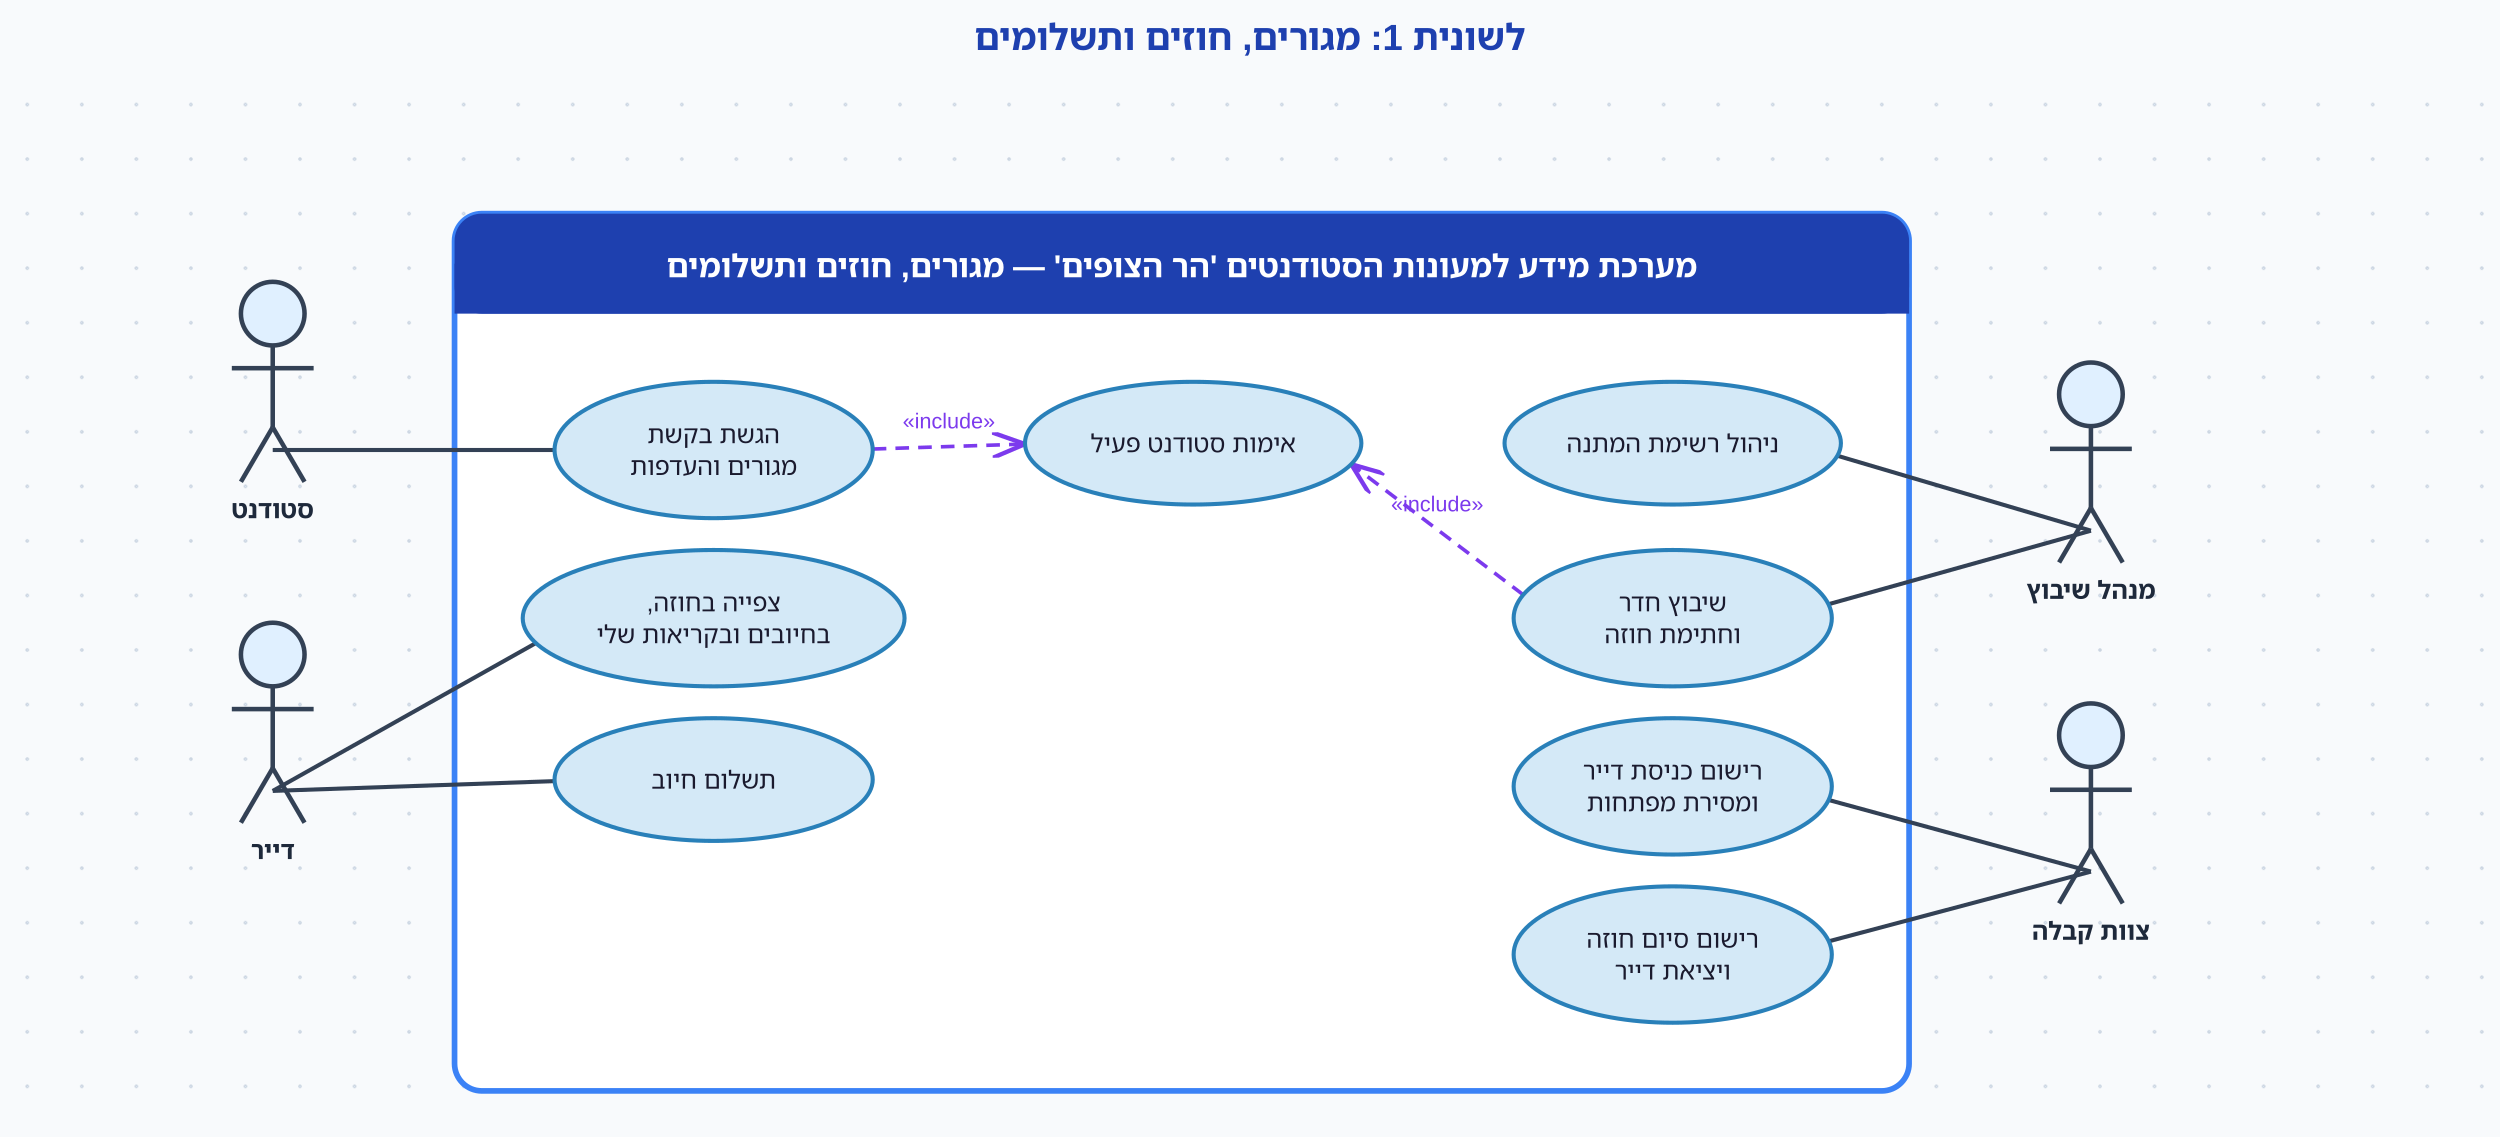
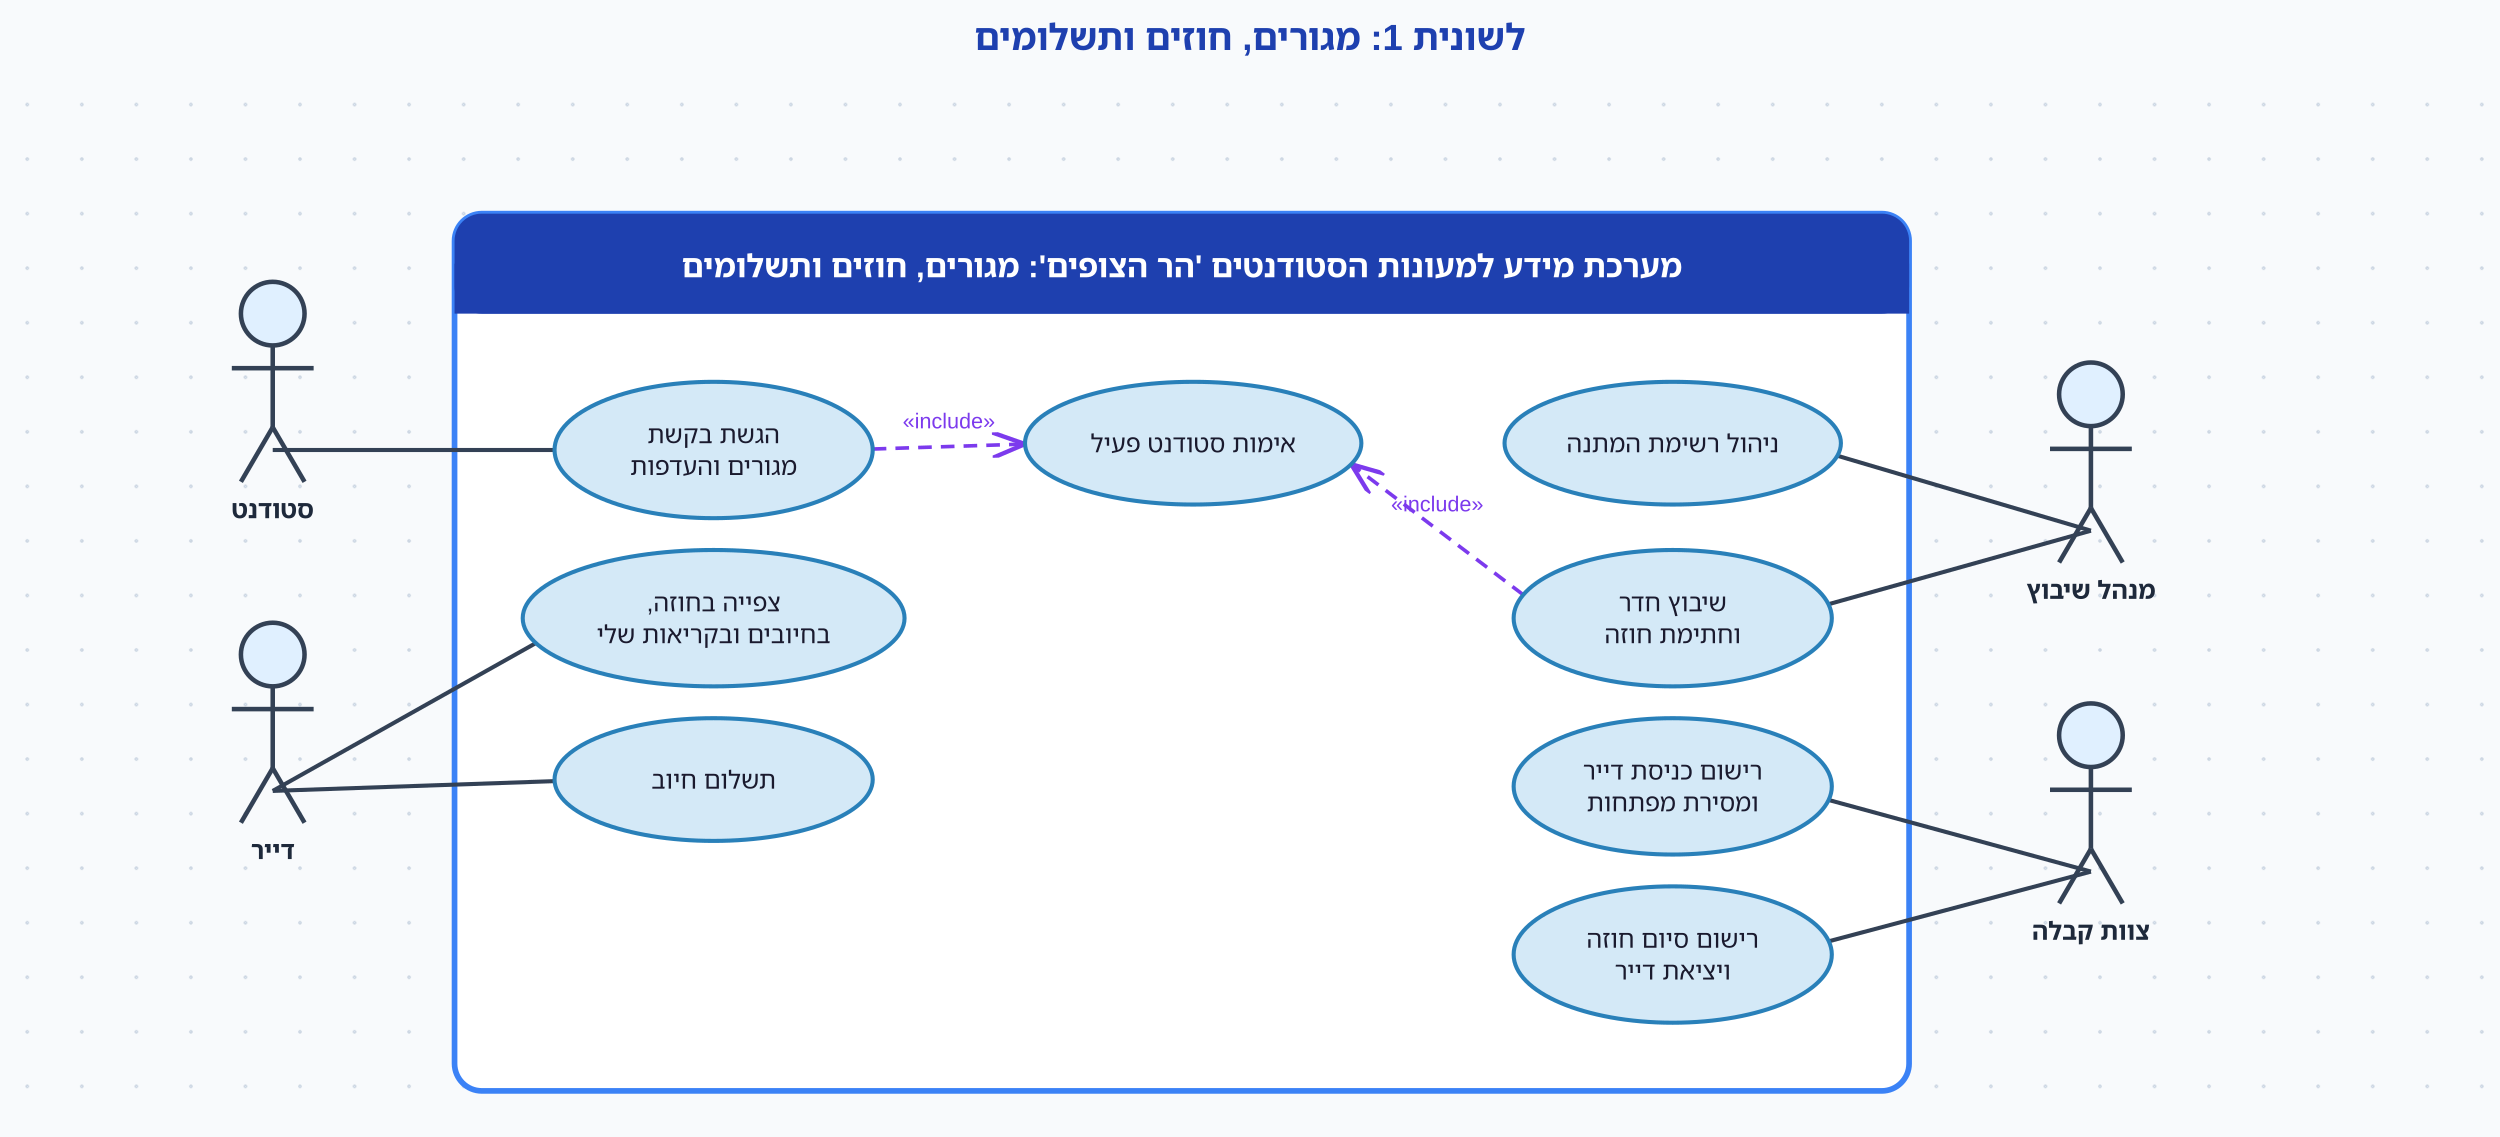
<svg xmlns="http://www.w3.org/2000/svg" width="1100" height="500" viewBox="0 0 1100 500">
  <style>text{font-family:'Noto Sans Hebrew','Segoe UI',Arial,sans-serif;} .conn-hitbox{pointer-events:none;} .timing-label text, .extend-note text{font-family:'Noto Sans Hebrew','Segoe UI',Arial,sans-serif;}</style>
  <rect width="100%" height="100%" fill="#f8fafc" />
  <text x="550.0" y="22" text-anchor="middle" font-size="16" font-weight="700" fill="#1e40af" direction="rtl">לשונית 1: מגורים, חוזים ותשלומים</text>
  <svg x="0" y="34" width="1100.0" height="566.0" viewBox="0 0 1100 566">
    <defs>
      <pattern id="dots-0" width="24" height="24" patternUnits="userSpaceOnUse">
        <circle cx="12" cy="12" r="0.8" fill="#cbd5e1" />
      </pattern>
      <marker id="arrow-include-0" markerWidth="10" markerHeight="7" refX="9" refY="3.5" orient="auto">
        <polyline points="0 0, 9 3.5, 0 7" fill="none" stroke="#7c3aed" stroke-width="1.2" />
      </marker>
    </defs>
    <rect x="0" y="0" width="100%" height="100%" fill="#f8fafc" />
    <rect x="0" y="0" width="100%" height="100%" fill="url(#dots-0)" />
    <rect class="system-boundary" x="200" y="60" width="640" height="386" rx="12" fill="#ffffff" stroke="#3b82f6" stroke-width="2.5" />
    <rect x="200" y="60" width="640" height="44" rx="12" fill="#1e40af" />
    <rect x="200" y="82" width="640" height="22" fill="#1e40af" />
-     <text x="520.0" y="88" text-anchor="middle" font-size="14" font-weight="700" fill="#ffffff" direction="rtl" font-family="'Noto Sans Hebrew',sans-serif">מערכת מידע למעונות הסטודנטים 'הר הצופים' — מגורים, חוזים ותשלומים</text>
+     <text x="520.0" y="88" text-anchor="middle" font-size="14" font-weight="700" fill="#ffffff" direction="rtl" font-family="'Noto Sans Hebrew',sans-serif">מערכת מידע למעונות הסטודנטים 'הר הצופים': מגורים, חוזים ותשלומים</text>
    <line data-conn-from="student" data-conn-to="uc-apply" x1="120" y1="164" x2="244" y2="164" stroke="#334155" stroke-width="1.8" />
    <line class="conn-hitbox" data-conn-id="a1" data-hitbox-from="student" data-hitbox-to="uc-apply" x1="120" y1="164" x2="244" y2="164" stroke="transparent" stroke-width="14" data-hover-wired="1" />
    <line data-conn-from="assign-mgr" data-conn-to="uc-waitlist" x1="920" y1="199.5" x2="808.431" y2="166.53" stroke="#334155" stroke-width="1.8" />
    <line class="conn-hitbox" data-conn-id="a2" data-hitbox-from="assign-mgr" data-hitbox-to="uc-waitlist" x1="920" y1="199.5" x2="808.431" y2="166.53" stroke="transparent" stroke-width="14" data-hover-wired="1" />
    <line data-conn-from="assign-mgr" data-conn-to="uc-assign" x1="920" y1="199.5" x2="804.516" y2="231.856" stroke="#334155" stroke-width="1.8" />
    <line class="conn-hitbox" data-conn-id="a3" data-hitbox-from="assign-mgr" data-hitbox-to="uc-assign" x1="920" y1="199.5" x2="804.516" y2="231.856" stroke="transparent" stroke-width="14" data-hover-wired="1" />
    <line data-conn-from="reception" data-conn-to="uc-checkin" x1="920" y1="349.5" x2="804.59" y2="317.991" stroke="#334155" stroke-width="1.8" />
    <line class="conn-hitbox" data-conn-id="a4" data-hitbox-from="reception" data-hitbox-to="uc-checkin" x1="920" y1="349.5" x2="804.59" y2="317.991" stroke="transparent" stroke-width="14" data-hover-wired="1" />
    <line data-conn-from="reception" data-conn-to="uc-checkout" x1="920" y1="349.5" x2="804.662" y2="380.163" stroke="#334155" stroke-width="1.8" />
    <line class="conn-hitbox" data-conn-id="a5" data-hitbox-from="reception" data-hitbox-to="uc-checkout" x1="920" y1="349.5" x2="804.662" y2="380.163" stroke="transparent" stroke-width="14" data-hover-wired="1" />
    <line data-conn-from="tenant" data-conn-to="uc-view-my" x1="120" y1="314" x2="235.788" y2="248.943" stroke="#334155" stroke-width="1.8" />
    <line class="conn-hitbox" data-conn-id="a6" data-hitbox-from="tenant" data-hitbox-to="uc-view-my" x1="120" y1="314" x2="235.788" y2="248.943" stroke="transparent" stroke-width="14" data-hover-wired="1" />
    <line data-conn-from="tenant" data-conn-to="uc-pay" x1="120" y1="314" x2="244.023" y2="309.696" stroke="#334155" stroke-width="1.8" />
    <line class="conn-hitbox" data-conn-id="a7" data-hitbox-from="tenant" data-hitbox-to="uc-pay" x1="120" y1="314" x2="244.023" y2="309.696" stroke="transparent" stroke-width="14" data-hover-wired="1" />
    <line data-conn-from="uc-apply" data-conn-to="uc-verify" x1="383.993" y1="163.574" x2="451.007" y2="161.384" stroke="#7c3aed" stroke-width="1.6" stroke-dasharray="6 4" marker-end="url(#arrow-include-0)" />
    <line class="conn-hitbox" data-hitbox-from="uc-apply" data-hitbox-to="uc-verify" x1="383.993" y1="163.574" x2="451.007" y2="161.384" stroke="transparent" stroke-width="14" data-hover-wired="1" style="cursor: pointer;" />
    <text data-label-for="uc-apply uc-verify" x="417.5" y="154.479" text-anchor="middle" font-size="9.5" fill="#7c3aed" font-family="'IBM Plex Mono',monospace">«include»</text>
    <line data-conn-from="uc-assign" data-conn-to="uc-verify" x1="670.242" y1="227.716" x2="594.516" y2="170.256" stroke="#7c3aed" stroke-width="1.6" stroke-dasharray="6 4" marker-end="url(#arrow-include-0)" />
    <line class="conn-hitbox" data-hitbox-from="uc-assign" data-hitbox-to="uc-verify" x1="670.242" y1="227.716" x2="594.516" y2="170.256" stroke="transparent" stroke-width="14" data-hover-wired="1" style="cursor: pointer;" />
    <text data-label-for="uc-assign uc-verify" x="632.379" y="190.986" text-anchor="middle" font-size="9.5" fill="#7c3aed" font-family="'IBM Plex Mono',monospace">«include»</text>
    <g id="uc-group-uc-apply" data-uc-id="uc-apply">
      <ellipse cx="314" cy="164" rx="70" ry="30" fill="#d4e9f7" stroke="#2980b9" stroke-width="1.8" />
      <text x="314" y="161" text-anchor="middle" font-size="11" font-weight="500" fill="#1a1a2e" direction="rtl" font-family="'Noto Sans Hebrew',sans-serif">הגשת בקשת</text>
      <text x="314" y="175" text-anchor="middle" font-size="11" font-weight="500" fill="#1a1a2e" direction="rtl" font-family="'Noto Sans Hebrew',sans-serif">מגורים והעדפות</text>
    </g>
    <g id="uc-group-uc-verify" data-uc-id="uc-verify">
      <ellipse cx="525" cy="161" rx="74" ry="27" fill="#d4e9f7" stroke="#2980b9" stroke-width="1.8" />
      <text x="525" y="165" text-anchor="middle" font-size="11" font-weight="500" fill="#1a1a2e" direction="rtl" font-family="'Noto Sans Hebrew',sans-serif">אימות סטודנט פעיל</text>
    </g>
    <g id="uc-group-uc-waitlist" data-uc-id="uc-waitlist">
      <ellipse cx="736" cy="161" rx="74" ry="27" fill="#d4e9f7" stroke="#2980b9" stroke-width="1.8" />
      <text x="736" y="165" text-anchor="middle" font-size="11" font-weight="500" fill="#1a1a2e" direction="rtl" font-family="'Noto Sans Hebrew',sans-serif">ניהול רשימת המתנה</text>
    </g>
    <g id="uc-group-uc-assign" data-uc-id="uc-assign">
      <ellipse cx="736" cy="238" rx="70" ry="30" fill="#d4e9f7" stroke="#2980b9" stroke-width="1.8" />
      <text x="736" y="235" text-anchor="middle" font-size="11" font-weight="500" fill="#1a1a2e" direction="rtl" font-family="'Noto Sans Hebrew',sans-serif">שיבוץ חדר</text>
      <text x="736" y="249" text-anchor="middle" font-size="11" font-weight="500" fill="#1a1a2e" direction="rtl" font-family="'Noto Sans Hebrew',sans-serif">וחתימת חוזה</text>
    </g>
    <g id="uc-group-uc-checkin" data-uc-id="uc-checkin">
      <ellipse cx="736" cy="312" rx="70" ry="30" fill="#d4e9f7" stroke="#2980b9" stroke-width="1.8" />
      <text x="736" y="309" text-anchor="middle" font-size="11" font-weight="500" fill="#1a1a2e" direction="rtl" font-family="'Noto Sans Hebrew',sans-serif">רישום כניסת דייר</text>
      <text x="736" y="323" text-anchor="middle" font-size="11" font-weight="500" fill="#1a1a2e" direction="rtl" font-family="'Noto Sans Hebrew',sans-serif">ומסירת מפתחות</text>
    </g>
    <g id="uc-group-uc-checkout" data-uc-id="uc-checkout">
      <ellipse cx="736" cy="386" rx="70" ry="30" fill="#d4e9f7" stroke="#2980b9" stroke-width="1.8" />
      <text x="736" y="383" text-anchor="middle" font-size="11" font-weight="500" fill="#1a1a2e" direction="rtl" font-family="'Noto Sans Hebrew',sans-serif">רישום סיום חוזה</text>
      <text x="736" y="397" text-anchor="middle" font-size="11" font-weight="500" fill="#1a1a2e" direction="rtl" font-family="'Noto Sans Hebrew',sans-serif">ויציאת דייר</text>
    </g>
    <g id="uc-group-uc-view-my" data-uc-id="uc-view-my">
      <ellipse cx="314" cy="238" rx="84" ry="30" fill="#d4e9f7" stroke="#2980b9" stroke-width="1.8" />
      <text x="314" y="235" text-anchor="middle" font-size="11" font-weight="500" fill="#1a1a2e" direction="rtl" font-family="'Noto Sans Hebrew',sans-serif">צפייה בחוזה,</text>
      <text x="314" y="249" text-anchor="middle" font-size="11" font-weight="500" fill="#1a1a2e" direction="rtl" font-family="'Noto Sans Hebrew',sans-serif">בחיובים ובקריאות שלי</text>
    </g>
    <g id="uc-group-uc-pay" data-uc-id="uc-pay">
      <ellipse cx="314" cy="309" rx="70" ry="27" fill="#d4e9f7" stroke="#2980b9" stroke-width="1.8" />
      <text x="314" y="313" text-anchor="middle" font-size="11" font-weight="500" fill="#1a1a2e" direction="rtl" font-family="'Noto Sans Hebrew',sans-serif">תשלום חיוב</text>
    </g>
    <g id="actor-group-student" data-actor-id="student" transform="translate(120,164)">
      <circle cx="0" cy="-60" r="14" fill="#e0f0ff" stroke="#334155" stroke-width="2" />
      <line x1="0" y1="-46" x2="0" y2="-10" stroke="#334155" stroke-width="2" />
      <line x1="-18" y1="-36" x2="18" y2="-36" stroke="#334155" stroke-width="2" />
      <line x1="0" y1="-10" x2="-14" y2="14" stroke="#334155" stroke-width="2" />
      <line x1="0" y1="-10" x2="14" y2="14" stroke="#334155" stroke-width="2" />
      <text x="0" y="30" text-anchor="middle" font-size="11" font-weight="600" fill="#1e293b" direction="rtl" font-family="'Noto Sans Hebrew',sans-serif">סטודנט</text>
    </g>
    <g id="actor-group-tenant" data-actor-id="tenant" transform="translate(120,314)">
      <circle cx="0" cy="-60" r="14" fill="#e0f0ff" stroke="#334155" stroke-width="2" />
      <line x1="0" y1="-46" x2="0" y2="-10" stroke="#334155" stroke-width="2" />
      <line x1="-18" y1="-36" x2="18" y2="-36" stroke="#334155" stroke-width="2" />
      <line x1="0" y1="-10" x2="-14" y2="14" stroke="#334155" stroke-width="2" />
      <line x1="0" y1="-10" x2="14" y2="14" stroke="#334155" stroke-width="2" />
      <text x="0" y="30" text-anchor="middle" font-size="11" font-weight="600" fill="#1e293b" direction="rtl" font-family="'Noto Sans Hebrew',sans-serif">דייר</text>
    </g>
    <g id="actor-group-assign-mgr" data-actor-id="assign-mgr" transform="translate(920,199.5)">
      <circle cx="0" cy="-60" r="14" fill="#e0f0ff" stroke="#334155" stroke-width="2" />
      <line x1="0" y1="-46" x2="0" y2="-10" stroke="#334155" stroke-width="2" />
      <line x1="-18" y1="-36" x2="18" y2="-36" stroke="#334155" stroke-width="2" />
      <line x1="0" y1="-10" x2="-14" y2="14" stroke="#334155" stroke-width="2" />
      <line x1="0" y1="-10" x2="14" y2="14" stroke="#334155" stroke-width="2" />
      <text x="0" y="30" text-anchor="middle" font-size="11" font-weight="600" fill="#1e293b" direction="rtl" font-family="'Noto Sans Hebrew',sans-serif">מנהל שיבוץ</text>
    </g>
    <g id="actor-group-reception" data-actor-id="reception" transform="translate(920,349.5)">
      <circle cx="0" cy="-60" r="14" fill="#e0f0ff" stroke="#334155" stroke-width="2" />
      <line x1="0" y1="-46" x2="0" y2="-10" stroke="#334155" stroke-width="2" />
      <line x1="-18" y1="-36" x2="18" y2="-36" stroke="#334155" stroke-width="2" />
      <line x1="0" y1="-10" x2="-14" y2="14" stroke="#334155" stroke-width="2" />
      <line x1="0" y1="-10" x2="14" y2="14" stroke="#334155" stroke-width="2" />
      <text x="0" y="30" text-anchor="middle" font-size="11" font-weight="600" fill="#1e293b" direction="rtl" font-family="'Noto Sans Hebrew',sans-serif">צוות קבלה</text>
    </g>
  </svg>
  <text x="550.0" y="642.0" text-anchor="middle" font-size="16" font-weight="700" fill="#1e40af" direction="rtl">לשונית 2: תחזוקה</text>
  <svg x="0" y="654.0" width="1100.0" height="412.0" viewBox="0 0 1100 412">
    <defs>
      <pattern id="dots-1" width="24" height="24" patternUnits="userSpaceOnUse">
        <circle cx="12" cy="12" r="0.8" fill="#cbd5e1" />
      </pattern>
      <marker id="arrow-include-1" markerWidth="10" markerHeight="7" refX="9" refY="3.5" orient="auto">
        <polyline points="0 0, 9 3.5, 0 7" fill="none" stroke="#7c3aed" stroke-width="1.2" />
      </marker>
    </defs>
    <rect x="0" y="0" width="100%" height="100%" fill="#f8fafc" />
    <rect x="0" y="0" width="100%" height="100%" fill="url(#dots-1)" />
    <rect class="system-boundary" x="200" y="60" width="640" height="232" rx="12" fill="#ffffff" stroke="#3b82f6" stroke-width="2.5" />
    <rect x="200" y="60" width="640" height="44" rx="12" fill="#1e40af" />
    <rect x="200" y="82" width="640" height="22" fill="#1e40af" />
-     <text x="520.0" y="88" text-anchor="middle" font-size="14" font-weight="700" fill="#ffffff" direction="rtl" font-family="'Noto Sans Hebrew',sans-serif">מערכת מידע למעונות הסטודנטים 'הר הצופים' — תחזוקה</text>
+     <text x="520.0" y="88" text-anchor="middle" font-size="14" font-weight="700" fill="#ffffff" direction="rtl" font-family="'Noto Sans Hebrew',sans-serif">מערכת מידע למעונות הסטודנטים 'הר הצופים': תחזוקה</text>
    <line data-conn-from="tenant" data-conn-to="uc-open-call" x1="120" y1="164" x2="234" y2="164" stroke="#334155" stroke-width="1.8" />
    <line class="conn-hitbox" data-conn-id="a8" data-hitbox-from="tenant" data-hitbox-to="uc-open-call" x1="120" y1="164" x2="234" y2="164" stroke="transparent" stroke-width="14" data-hover-wired="1" />
    <line data-conn-from="maint-mgr" data-conn-to="uc-open-call" x1="120" y1="314" x2="249.744" y2="182.956" stroke="#334155" stroke-width="1.8" />
    <line class="conn-hitbox" data-conn-id="a9" data-hitbox-from="maint-mgr" data-hitbox-to="uc-open-call" x1="120" y1="314" x2="249.744" y2="182.956" stroke="transparent" stroke-width="14" data-hover-wired="1" />
    <line data-conn-from="maint-mgr" data-conn-to="uc-assign-tech" x1="120" y1="314" x2="236.002" y2="245.652" stroke="#334155" stroke-width="1.8" />
    <line class="conn-hitbox" data-conn-id="a10" data-hitbox-from="maint-mgr" data-hitbox-to="uc-assign-tech" x1="120" y1="314" x2="236.002" y2="245.652" stroke="transparent" stroke-width="14" data-hover-wired="1" />
    <line data-conn-from="technician" data-conn-to="uc-handle-call" x1="920" y1="164" x2="810" y2="164" stroke="#334155" stroke-width="1.8" />
    <line class="conn-hitbox" data-conn-id="a11" data-hitbox-from="technician" data-hitbox-to="uc-handle-call" x1="920" y1="164" x2="810" y2="164" stroke="transparent" stroke-width="14" data-hover-wired="1" />
    <g id="uc-group-uc-open-call" data-uc-id="uc-open-call">
      <ellipse cx="304" cy="164" rx="70" ry="30" fill="#d4e9f7" stroke="#2980b9" stroke-width="1.8" />
      <text x="304" y="161" text-anchor="middle" font-size="11" font-weight="500" fill="#1a1a2e" direction="rtl" font-family="'Noto Sans Hebrew',sans-serif">פתיחת קריאת</text>
      <text x="304" y="175" text-anchor="middle" font-size="11" font-weight="500" fill="#1a1a2e" direction="rtl" font-family="'Noto Sans Hebrew',sans-serif">תחזוקה</text>
    </g>
    <g id="uc-group-uc-assign-tech" data-uc-id="uc-assign-tech">
      <ellipse cx="304" cy="235" rx="74" ry="27" fill="#d4e9f7" stroke="#2980b9" stroke-width="1.8" />
      <text x="304" y="239" text-anchor="middle" font-size="11" font-weight="500" fill="#1a1a2e" direction="rtl" font-family="'Noto Sans Hebrew',sans-serif">שיוך טכנאי לקריאה</text>
    </g>
    <g id="uc-group-uc-handle-call" data-uc-id="uc-handle-call">
      <ellipse cx="733" cy="164" rx="77" ry="30" fill="#d4e9f7" stroke="#2980b9" stroke-width="1.8" />
      <text x="733" y="161" text-anchor="middle" font-size="11" font-weight="500" fill="#1a1a2e" direction="rtl" font-family="'Noto Sans Hebrew',sans-serif">עדכון טיפול וסגירת</text>
      <text x="733" y="175" text-anchor="middle" font-size="11" font-weight="500" fill="#1a1a2e" direction="rtl" font-family="'Noto Sans Hebrew',sans-serif">קריאה או דחייתה</text>
    </g>
    <g id="actor-group-maint-mgr" data-actor-id="maint-mgr" transform="translate(120,314)">
      <circle cx="0" cy="-60" r="14" fill="#e0f0ff" stroke="#334155" stroke-width="2" />
      <line x1="0" y1="-46" x2="0" y2="-10" stroke="#334155" stroke-width="2" />
      <line x1="-18" y1="-36" x2="18" y2="-36" stroke="#334155" stroke-width="2" />
      <line x1="0" y1="-10" x2="-14" y2="14" stroke="#334155" stroke-width="2" />
      <line x1="0" y1="-10" x2="14" y2="14" stroke="#334155" stroke-width="2" />
      <text x="0" y="30" text-anchor="middle" font-size="11" font-weight="600" fill="#1e293b" direction="rtl" font-family="'Noto Sans Hebrew',sans-serif">מנהל אחזקה</text>
    </g>
    <g id="actor-group-tenant" data-actor-id="tenant" transform="translate(120,164)">
      <circle cx="0" cy="-60" r="14" fill="#e0f0ff" stroke="#334155" stroke-width="2" />
      <line x1="0" y1="-46" x2="0" y2="-10" stroke="#334155" stroke-width="2" />
      <line x1="-18" y1="-36" x2="18" y2="-36" stroke="#334155" stroke-width="2" />
      <line x1="0" y1="-10" x2="-14" y2="14" stroke="#334155" stroke-width="2" />
      <line x1="0" y1="-10" x2="14" y2="14" stroke="#334155" stroke-width="2" />
      <text x="0" y="30" text-anchor="middle" font-size="11" font-weight="600" fill="#1e293b" direction="rtl" font-family="'Noto Sans Hebrew',sans-serif">דייר</text>
    </g>
    <g id="actor-group-technician" data-actor-id="technician" transform="translate(920,164)">
      <circle cx="0" cy="-60" r="14" fill="#e0f0ff" stroke="#334155" stroke-width="2" />
      <line x1="0" y1="-46" x2="0" y2="-10" stroke="#334155" stroke-width="2" />
      <line x1="-18" y1="-36" x2="18" y2="-36" stroke="#334155" stroke-width="2" />
      <line x1="0" y1="-10" x2="-14" y2="14" stroke="#334155" stroke-width="2" />
      <line x1="0" y1="-10" x2="14" y2="14" stroke="#334155" stroke-width="2" />
      <text x="0" y="30" text-anchor="middle" font-size="11" font-weight="600" fill="#1e293b" direction="rtl" font-family="'Noto Sans Hebrew',sans-serif">טכנאי</text>
    </g>
  </svg>
  <text x="550.0" y="1108.0" text-anchor="middle" font-size="16" font-weight="700" fill="#1e40af" direction="rtl">לשונית 3: ניהול מערכת ודוחות</text>
  <svg x="0" y="1120.0" width="1100.0" height="622.0" viewBox="0 0 1100 622">
    <defs>
      <pattern id="dots-2" width="24" height="24" patternUnits="userSpaceOnUse">
        <circle cx="12" cy="12" r="0.8" fill="#cbd5e1" />
      </pattern>
      <marker id="arrow-include-2" markerWidth="10" markerHeight="7" refX="9" refY="3.5" orient="auto">
        <polyline points="0 0, 9 3.5, 0 7" fill="none" stroke="#7c3aed" stroke-width="1.2" />
      </marker>
    </defs>
    <rect x="0" y="0" width="100%" height="100%" fill="#f8fafc" />
    <rect x="0" y="0" width="100%" height="100%" fill="url(#dots-2)" />
    <rect class="system-boundary" x="200" y="60" width="640" height="442" rx="12" fill="#ffffff" stroke="#3b82f6" stroke-width="2.5" />
    <rect x="200" y="60" width="640" height="44" rx="12" fill="#1e40af" />
    <rect x="200" y="82" width="640" height="22" fill="#1e40af" />
-     <text x="520.0" y="88" text-anchor="middle" font-size="14" font-weight="700" fill="#ffffff" direction="rtl" font-family="'Noto Sans Hebrew',sans-serif">מערכת מידע למעונות הסטודנטים 'הר הצופים' — ניהול מערכת ודוחות</text>
+     <text x="520.0" y="88" text-anchor="middle" font-size="14" font-weight="700" fill="#ffffff" direction="rtl" font-family="'Noto Sans Hebrew',sans-serif">מערכת מידע למעונות הסטודנטים 'הר הצופים': ניהול מערכת ודוחות</text>
    <line data-conn-from="dorm-mgr" data-conn-to="uc-occupancy-report" x1="920" y1="311" x2="804.868" y2="249.275" stroke="#334155" stroke-width="1.8" />
    <line class="conn-hitbox" data-conn-id="a12" data-hitbox-from="dorm-mgr" data-hitbox-to="uc-occupancy-report" x1="920" y1="311" x2="804.868" y2="249.275" stroke="transparent" stroke-width="14" data-hover-wired="1" />
    <line data-conn-from="dorm-mgr" data-conn-to="uc-maint-report" x1="920" y1="311" x2="793.775" y2="178.285" stroke="#334155" stroke-width="1.8" />
    <line class="conn-hitbox" data-conn-id="a13" data-hitbox-from="dorm-mgr" data-hitbox-to="uc-maint-report" x1="920" y1="311" x2="793.775" y2="178.285" stroke="transparent" stroke-width="14" data-hover-wired="1" />
    <line data-conn-from="maint-mgr" data-conn-to="uc-maint-report" x1="920" y1="161" x2="810" y2="161" stroke="#334155" stroke-width="1.8" />
    <line class="conn-hitbox" data-conn-id="a14" data-hitbox-from="maint-mgr" data-hitbox-to="uc-maint-report" x1="920" y1="161" x2="810" y2="161" stroke="transparent" stroke-width="14" data-hover-wired="1" />
    <line data-conn-from="dorm-mgr" data-conn-to="uc-manage-buildings" x1="920" y1="311" x2="809.996" y2="309.3" stroke="#334155" stroke-width="1.8" />
    <line class="conn-hitbox" data-conn-id="a15" data-hitbox-from="dorm-mgr" data-hitbox-to="uc-manage-buildings" x1="920" y1="311" x2="809.996" y2="309.3" stroke="transparent" stroke-width="14" data-hover-wired="1" />
    <line data-conn-from="dorm-mgr" data-conn-to="uc-manage-rooms" x1="920" y1="311" x2="805.721" y2="367.705" stroke="#334155" stroke-width="1.8" />
    <line class="conn-hitbox" data-conn-id="a16" data-hitbox-from="dorm-mgr" data-hitbox-to="uc-manage-rooms" x1="920" y1="311" x2="805.721" y2="367.705" stroke="transparent" stroke-width="14" data-hover-wired="1" />
    <line data-conn-from="dorm-mgr" data-conn-to="uc-manage-rates" x1="920" y1="311" x2="796.149" y2="428.877" stroke="#334155" stroke-width="1.8" />
    <line class="conn-hitbox" data-conn-id="a17" data-hitbox-from="dorm-mgr" data-hitbox-to="uc-manage-rates" x1="920" y1="311" x2="796.149" y2="428.877" stroke="transparent" stroke-width="14" data-hover-wired="1" />
    <g id="uc-group-uc-occupancy-report" data-uc-id="uc-occupancy-report">
      <ellipse cx="740" cy="238" rx="70" ry="30" fill="#d4e9f7" stroke="#2980b9" stroke-width="1.8" />
      <text x="740" y="235" text-anchor="middle" font-size="11" font-weight="500" fill="#1a1a2e" direction="rtl" font-family="'Noto Sans Hebrew',sans-serif">הפקת דוח</text>
      <text x="740" y="249" text-anchor="middle" font-size="11" font-weight="500" fill="#1a1a2e" direction="rtl" font-family="'Noto Sans Hebrew',sans-serif">תפוסה חודשי</text>
    </g>
    <g id="uc-group-uc-maint-report" data-uc-id="uc-maint-report">
      <ellipse cx="740" cy="161" rx="70" ry="27" fill="#d4e9f7" stroke="#2980b9" stroke-width="1.8" />
      <text x="740" y="165" text-anchor="middle" font-size="11" font-weight="500" fill="#1a1a2e" direction="rtl" font-family="'Noto Sans Hebrew',sans-serif">הפקת דוח תחזוקה</text>
    </g>
    <g id="uc-group-uc-manage-buildings" data-uc-id="uc-manage-buildings">
      <ellipse cx="740" cy="309" rx="70" ry="27" fill="#d4e9f7" stroke="#2980b9" stroke-width="1.8" />
      <text x="740" y="313" text-anchor="middle" font-size="11" font-weight="500" fill="#1a1a2e" direction="rtl" font-family="'Noto Sans Hebrew',sans-serif">ניהול בניינים</text>
    </g>
    <g id="uc-group-uc-manage-rooms" data-uc-id="uc-manage-rooms">
      <ellipse cx="740" cy="377" rx="70" ry="27" fill="#d4e9f7" stroke="#2980b9" stroke-width="1.8" />
      <text x="740" y="381" text-anchor="middle" font-size="11" font-weight="500" fill="#1a1a2e" direction="rtl" font-family="'Noto Sans Hebrew',sans-serif">ניהול חדרים</text>
    </g>
    <g id="uc-group-uc-manage-rates" data-uc-id="uc-manage-rates">
      <ellipse cx="740" cy="445" rx="70" ry="27" fill="#d4e9f7" stroke="#2980b9" stroke-width="1.8" />
      <text x="740" y="449" text-anchor="middle" font-size="11" font-weight="500" fill="#1a1a2e" direction="rtl" font-family="'Noto Sans Hebrew',sans-serif">ניהול תעריפים</text>
    </g>
    <g id="actor-group-maint-mgr" data-actor-id="maint-mgr" transform="translate(920,161)">
      <circle cx="0" cy="-60" r="14" fill="#e0f0ff" stroke="#334155" stroke-width="2" />
      <line x1="0" y1="-46" x2="0" y2="-10" stroke="#334155" stroke-width="2" />
      <line x1="-18" y1="-36" x2="18" y2="-36" stroke="#334155" stroke-width="2" />
      <line x1="0" y1="-10" x2="-14" y2="14" stroke="#334155" stroke-width="2" />
      <line x1="0" y1="-10" x2="14" y2="14" stroke="#334155" stroke-width="2" />
      <text x="0" y="30" text-anchor="middle" font-size="11" font-weight="600" fill="#1e293b" direction="rtl" font-family="'Noto Sans Hebrew',sans-serif">מנהל אחזקה</text>
    </g>
    <g id="actor-group-dorm-mgr" data-actor-id="dorm-mgr" transform="translate(920,311)">
      <circle cx="0" cy="-60" r="14" fill="#e0f0ff" stroke="#334155" stroke-width="2" />
      <line x1="0" y1="-46" x2="0" y2="-10" stroke="#334155" stroke-width="2" />
      <line x1="-18" y1="-36" x2="18" y2="-36" stroke="#334155" stroke-width="2" />
      <line x1="0" y1="-10" x2="-14" y2="14" stroke="#334155" stroke-width="2" />
      <line x1="0" y1="-10" x2="14" y2="14" stroke="#334155" stroke-width="2" />
      <text x="0" y="30" text-anchor="middle" font-size="11" font-weight="600" fill="#1e293b" direction="rtl" font-family="'Noto Sans Hebrew',sans-serif">מנהל המעונות</text>
    </g>
  </svg>
  <text x="550.0" y="1784.0" text-anchor="middle" font-size="16" font-weight="700" fill="#1e40af" direction="rtl">לשונית 4: תהליכים אוטומטיים</text>
  <svg x="0" y="1796.0" width="1100.0" height="344.0" viewBox="0 0 1100 344">
    <defs>
      <pattern id="dots-3" width="24" height="24" patternUnits="userSpaceOnUse">
        <circle cx="12" cy="12" r="0.8" fill="#cbd5e1" />
      </pattern>
      <marker id="arrow-include-3" markerWidth="10" markerHeight="7" refX="9" refY="3.5" orient="auto">
        <polyline points="0 0, 9 3.5, 0 7" fill="none" stroke="#7c3aed" stroke-width="1.2" />
      </marker>
    </defs>
    <rect x="0" y="0" width="100%" height="100%" fill="#f8fafc" />
    <rect x="0" y="0" width="100%" height="100%" fill="url(#dots-3)" />
    <rect class="system-boundary" x="200" y="60" width="640" height="164" rx="12" fill="#ffffff" stroke="#3b82f6" stroke-width="2.5" />
    <rect x="200" y="60" width="640" height="44" rx="12" fill="#1e40af" />
    <rect x="200" y="82" width="640" height="22" fill="#1e40af" />
-     <text x="520.0" y="88" text-anchor="middle" font-size="14" font-weight="700" fill="#ffffff" direction="rtl" font-family="'Noto Sans Hebrew',sans-serif">מערכת מידע למעונות הסטודנטים 'הר הצופים' — תהליכים אוטומטיים</text>
+     <text x="520.0" y="88" text-anchor="middle" font-size="14" font-weight="700" fill="#ffffff" direction="rtl" font-family="'Noto Sans Hebrew',sans-serif">מערכת מידע למעונות הסטודנטים 'הר הצופים': תהליכים אוטומטיים</text>
    <line data-conn-from="clock" data-conn-to="uc-rent-charges" x1="120" y1="164" x2="230" y2="164" stroke="#334155" stroke-width="1.8" />
    <line class="conn-hitbox" data-conn-id="a18" data-hitbox-from="clock" data-hitbox-to="uc-rent-charges" x1="120" y1="164" x2="230" y2="164" stroke="transparent" stroke-width="14" data-hover-wired="1" />
    <g id="uc-group-uc-rent-charges" data-uc-id="uc-rent-charges">
      <ellipse cx="300" cy="164" rx="70" ry="30" fill="#d4e9f7" stroke="#2980b9" stroke-width="1.8" />
      <text x="300" y="161" text-anchor="middle" font-size="11" font-weight="500" fill="#1a1a2e" direction="rtl" font-family="'Noto Sans Hebrew',sans-serif">הפקת חיובי</text>
      <text x="300" y="175" text-anchor="middle" font-size="11" font-weight="500" fill="#1a1a2e" direction="rtl" font-family="'Noto Sans Hebrew',sans-serif">שכירות חודשיים</text>
    </g>
    <g id="actor-group-clock" data-actor-id="clock" transform="translate(120,164)">
      <circle cx="0" cy="-60" r="14" fill="#fef3c7" stroke="#334155" stroke-width="2" />
      <line x1="0" y1="-46" x2="0" y2="-10" stroke="#334155" stroke-width="2" />
      <line x1="-18" y1="-36" x2="18" y2="-36" stroke="#334155" stroke-width="2" />
      <line x1="0" y1="-10" x2="-14" y2="14" stroke="#334155" stroke-width="2" />
      <line x1="0" y1="-10" x2="14" y2="14" stroke="#334155" stroke-width="2" />
      <text x="0" y="30" text-anchor="middle" font-size="9" font-style="italic" fill="#64748b" font-family="'IBM Plex Mono',monospace">«system»</text>
      <text x="0" y="44" text-anchor="middle" font-size="11" font-weight="600" fill="#1e293b" direction="rtl" font-family="'Noto Sans Hebrew',sans-serif">זמן</text>
    </g>
    <g class="timing-label">
      <rect x="145.5" y="156" width="59" height="16" fill="white" stroke="#334155" stroke-width="0.8" rx="3" />
      <text x="175" y="168" font-size="10" text-anchor="middle" fill="#334155" font-family="'Noto Sans Hebrew', sans-serif" direction="rtl">1 לחודש</text>
    </g>
  </svg>
</svg>
